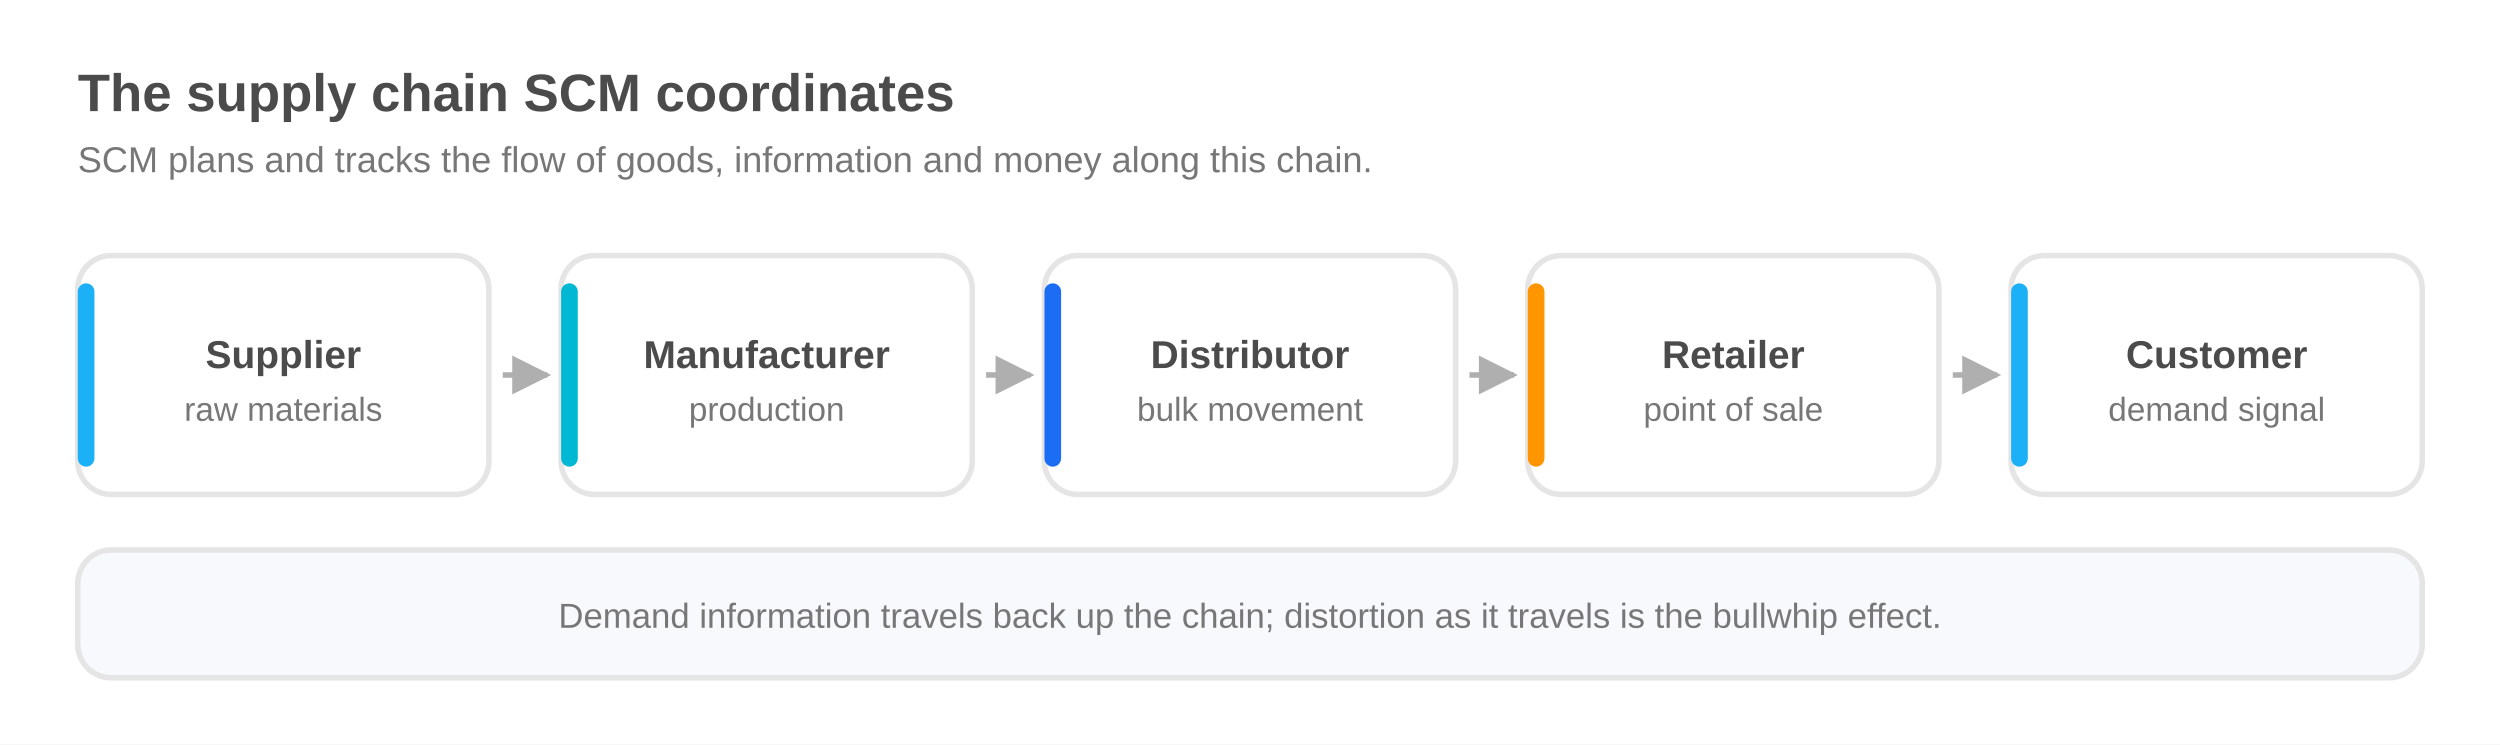
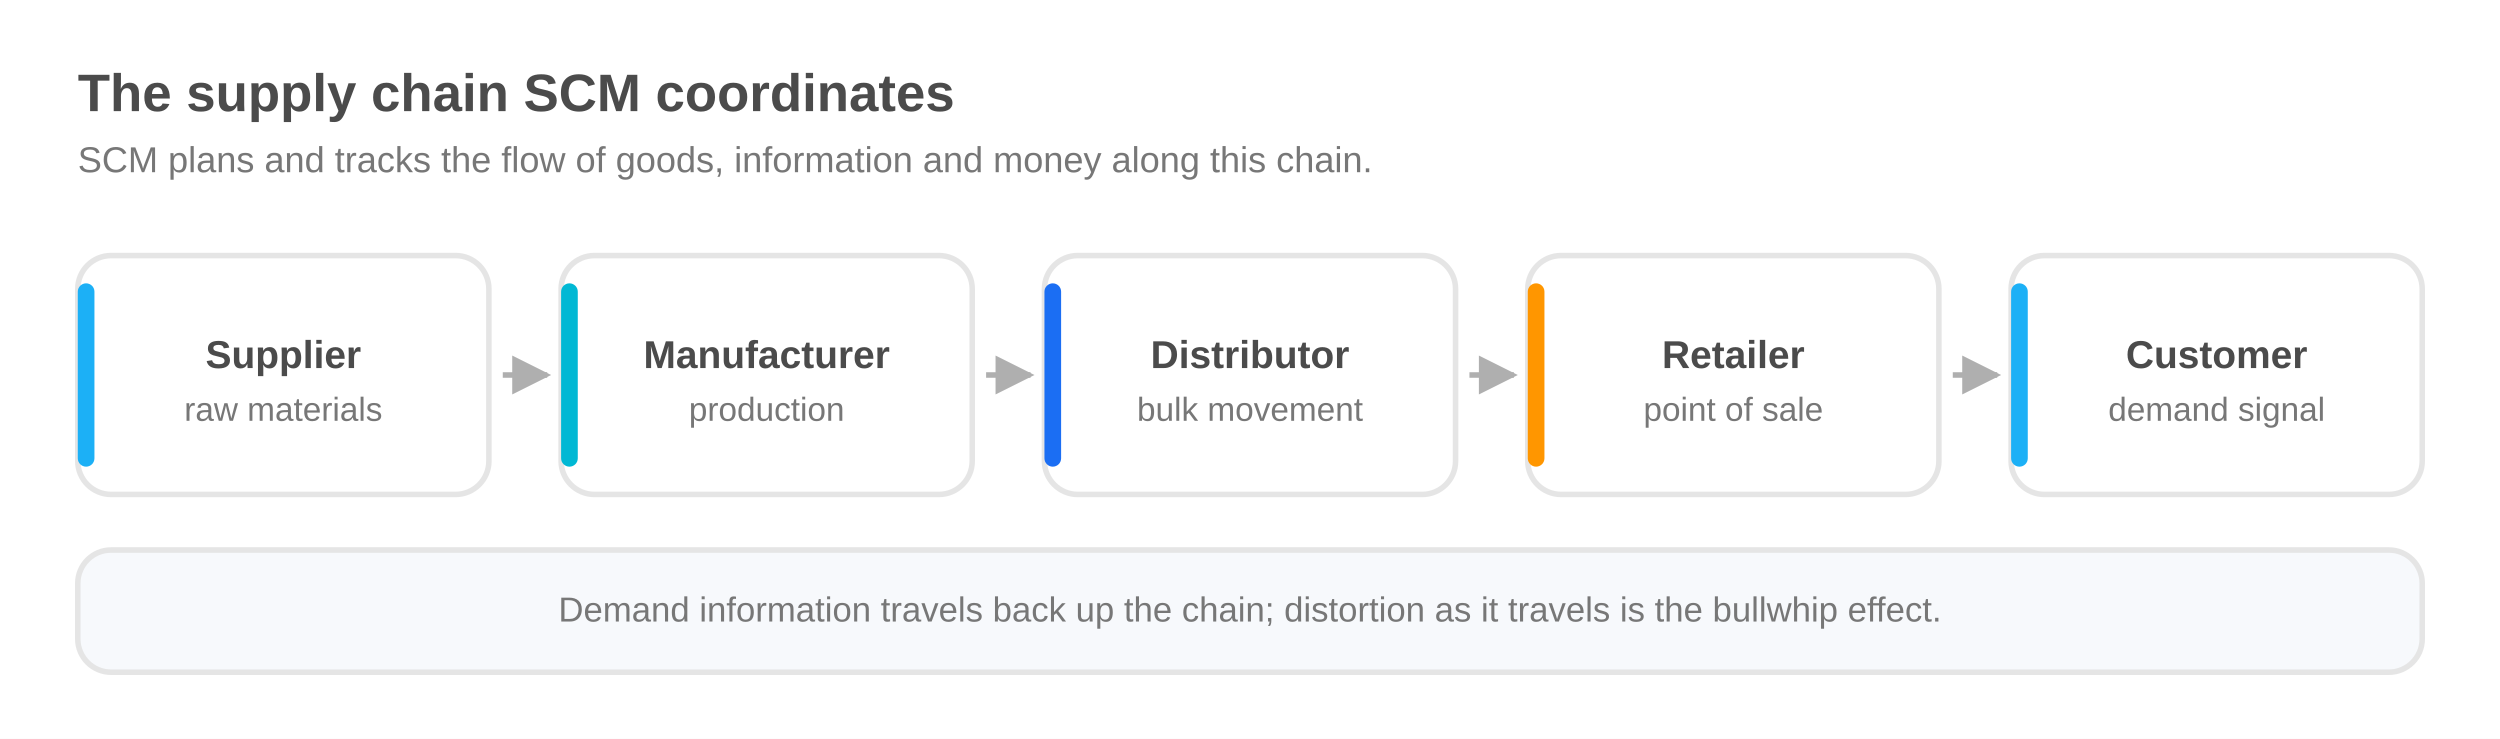
- <svg xmlns="http://www.w3.org/2000/svg" viewBox="0 0 900 268" width="900" height="268" font-family="system-ui, -apple-system, 'Segoe UI', Nunito, 'Helvetica Neue', Arial, sans-serif" role="img" aria-label="The supply chain SCM coordinates">
+ <svg xmlns="http://www.w3.org/2000/svg" viewBox="0 0 900 266" width="900" height="266" font-family="system-ui, -apple-system, 'Segoe UI', Nunito, 'Helvetica Neue', Arial, sans-serif" role="img" aria-label="The supply chain SCM coordinates">
  <defs>
    <marker id="tip" viewBox="0 0 10 10" refX="9" refY="5" markerWidth="7" markerHeight="7" orient="auto-start-reverse">
      <path d="M0,0 L10,5 L0,10 z" fill="#afafaf" />
    </marker>
  </defs>
-   <rect width="900" height="268" fill="#ffffff" />
+   <rect width="900" height="266" fill="#ffffff" />
  <text x="28" y="40" font-size="19" font-weight="800" fill="#4b4b4b" text-anchor="start">The supply chain SCM coordinates</text>
  <text x="28" y="62" font-size="13" font-weight="400" fill="#777777" text-anchor="start">SCM plans and tracks the flow of goods, information and money along this chain.</text>
  <rect x="28.0" y="92" width="148.0" height="86" rx="12" fill="#ffffff" stroke="#e5e5e5" stroke-width="2" />
  <rect x="28.0" y="102" width="6" height="66" rx="3" fill="#1cb0f6" />
  <text x="102.0" y="132.5" font-size="14" font-weight="700" fill="#4b4b4b" text-anchor="middle">Supplier</text>
  <text x="102.0" y="151.5" font-size="12" font-weight="400" fill="#777777" text-anchor="middle">raw materials</text>
  <line x1="181.0" y1="135.0" x2="197.0" y2="135.0" stroke="#afafaf" stroke-width="2" marker-end="url(#tip)" />
  <rect x="202.0" y="92" width="148.0" height="86" rx="12" fill="#ffffff" stroke="#e5e5e5" stroke-width="2" />
  <rect x="202.0" y="102" width="6" height="66" rx="3" fill="#00b8d4" />
  <text x="276.0" y="132.5" font-size="14" font-weight="700" fill="#4b4b4b" text-anchor="middle">Manufacturer</text>
  <text x="276.0" y="151.5" font-size="12" font-weight="400" fill="#777777" text-anchor="middle">production</text>
  <line x1="355.0" y1="135.0" x2="371.0" y2="135.0" stroke="#afafaf" stroke-width="2" marker-end="url(#tip)" />
  <rect x="376.0" y="92" width="148.0" height="86" rx="12" fill="#ffffff" stroke="#e5e5e5" stroke-width="2" />
  <rect x="376.0" y="102" width="6" height="66" rx="3" fill="#1b6ef3" />
  <text x="450.0" y="132.5" font-size="14" font-weight="700" fill="#4b4b4b" text-anchor="middle">Distributor</text>
  <text x="450.0" y="151.5" font-size="12" font-weight="400" fill="#777777" text-anchor="middle">bulk movement</text>
  <line x1="529.0" y1="135.0" x2="545.0" y2="135.0" stroke="#afafaf" stroke-width="2" marker-end="url(#tip)" />
  <rect x="550.0" y="92" width="148.0" height="86" rx="12" fill="#ffffff" stroke="#e5e5e5" stroke-width="2" />
  <rect x="550.0" y="102" width="6" height="66" rx="3" fill="#ff9600" />
  <text x="624.0" y="132.5" font-size="14" font-weight="700" fill="#4b4b4b" text-anchor="middle">Retailer</text>
  <text x="624.0" y="151.5" font-size="12" font-weight="400" fill="#777777" text-anchor="middle">point of sale</text>
  <line x1="703.0" y1="135.0" x2="719.0" y2="135.0" stroke="#afafaf" stroke-width="2" marker-end="url(#tip)" />
  <rect x="724.0" y="92" width="148.0" height="86" rx="12" fill="#ffffff" stroke="#e5e5e5" stroke-width="2" />
  <rect x="724.0" y="102" width="6" height="66" rx="3" fill="#1cb0f6" />
  <text x="798.0" y="132.5" font-size="14" font-weight="700" fill="#4b4b4b" text-anchor="middle">Customer</text>
  <text x="798.0" y="151.5" font-size="12" font-weight="400" fill="#777777" text-anchor="middle">demand signal</text>
-   <rect x="28" y="198" width="844" height="46" rx="12" fill="#f7f9fc" stroke="#e5e5e5" stroke-width="2" />
-   <text x="450.0" y="226" font-size="12.5" font-weight="400" fill="#777777" text-anchor="middle">Demand information travels back up the chain; distortion as it travels is the bullwhip effect.</text>
+   <rect x="28" y="198" width="844" height="44" rx="12" fill="#f7f9fc" stroke="#e5e5e5" stroke-width="2" />
+   <text x="450.0" y="223.75" font-size="12.5" font-weight="400" fill="#777777" text-anchor="middle">Demand information travels back up the chain; distortion as it travels is the bullwhip effect.</text>
</svg>
